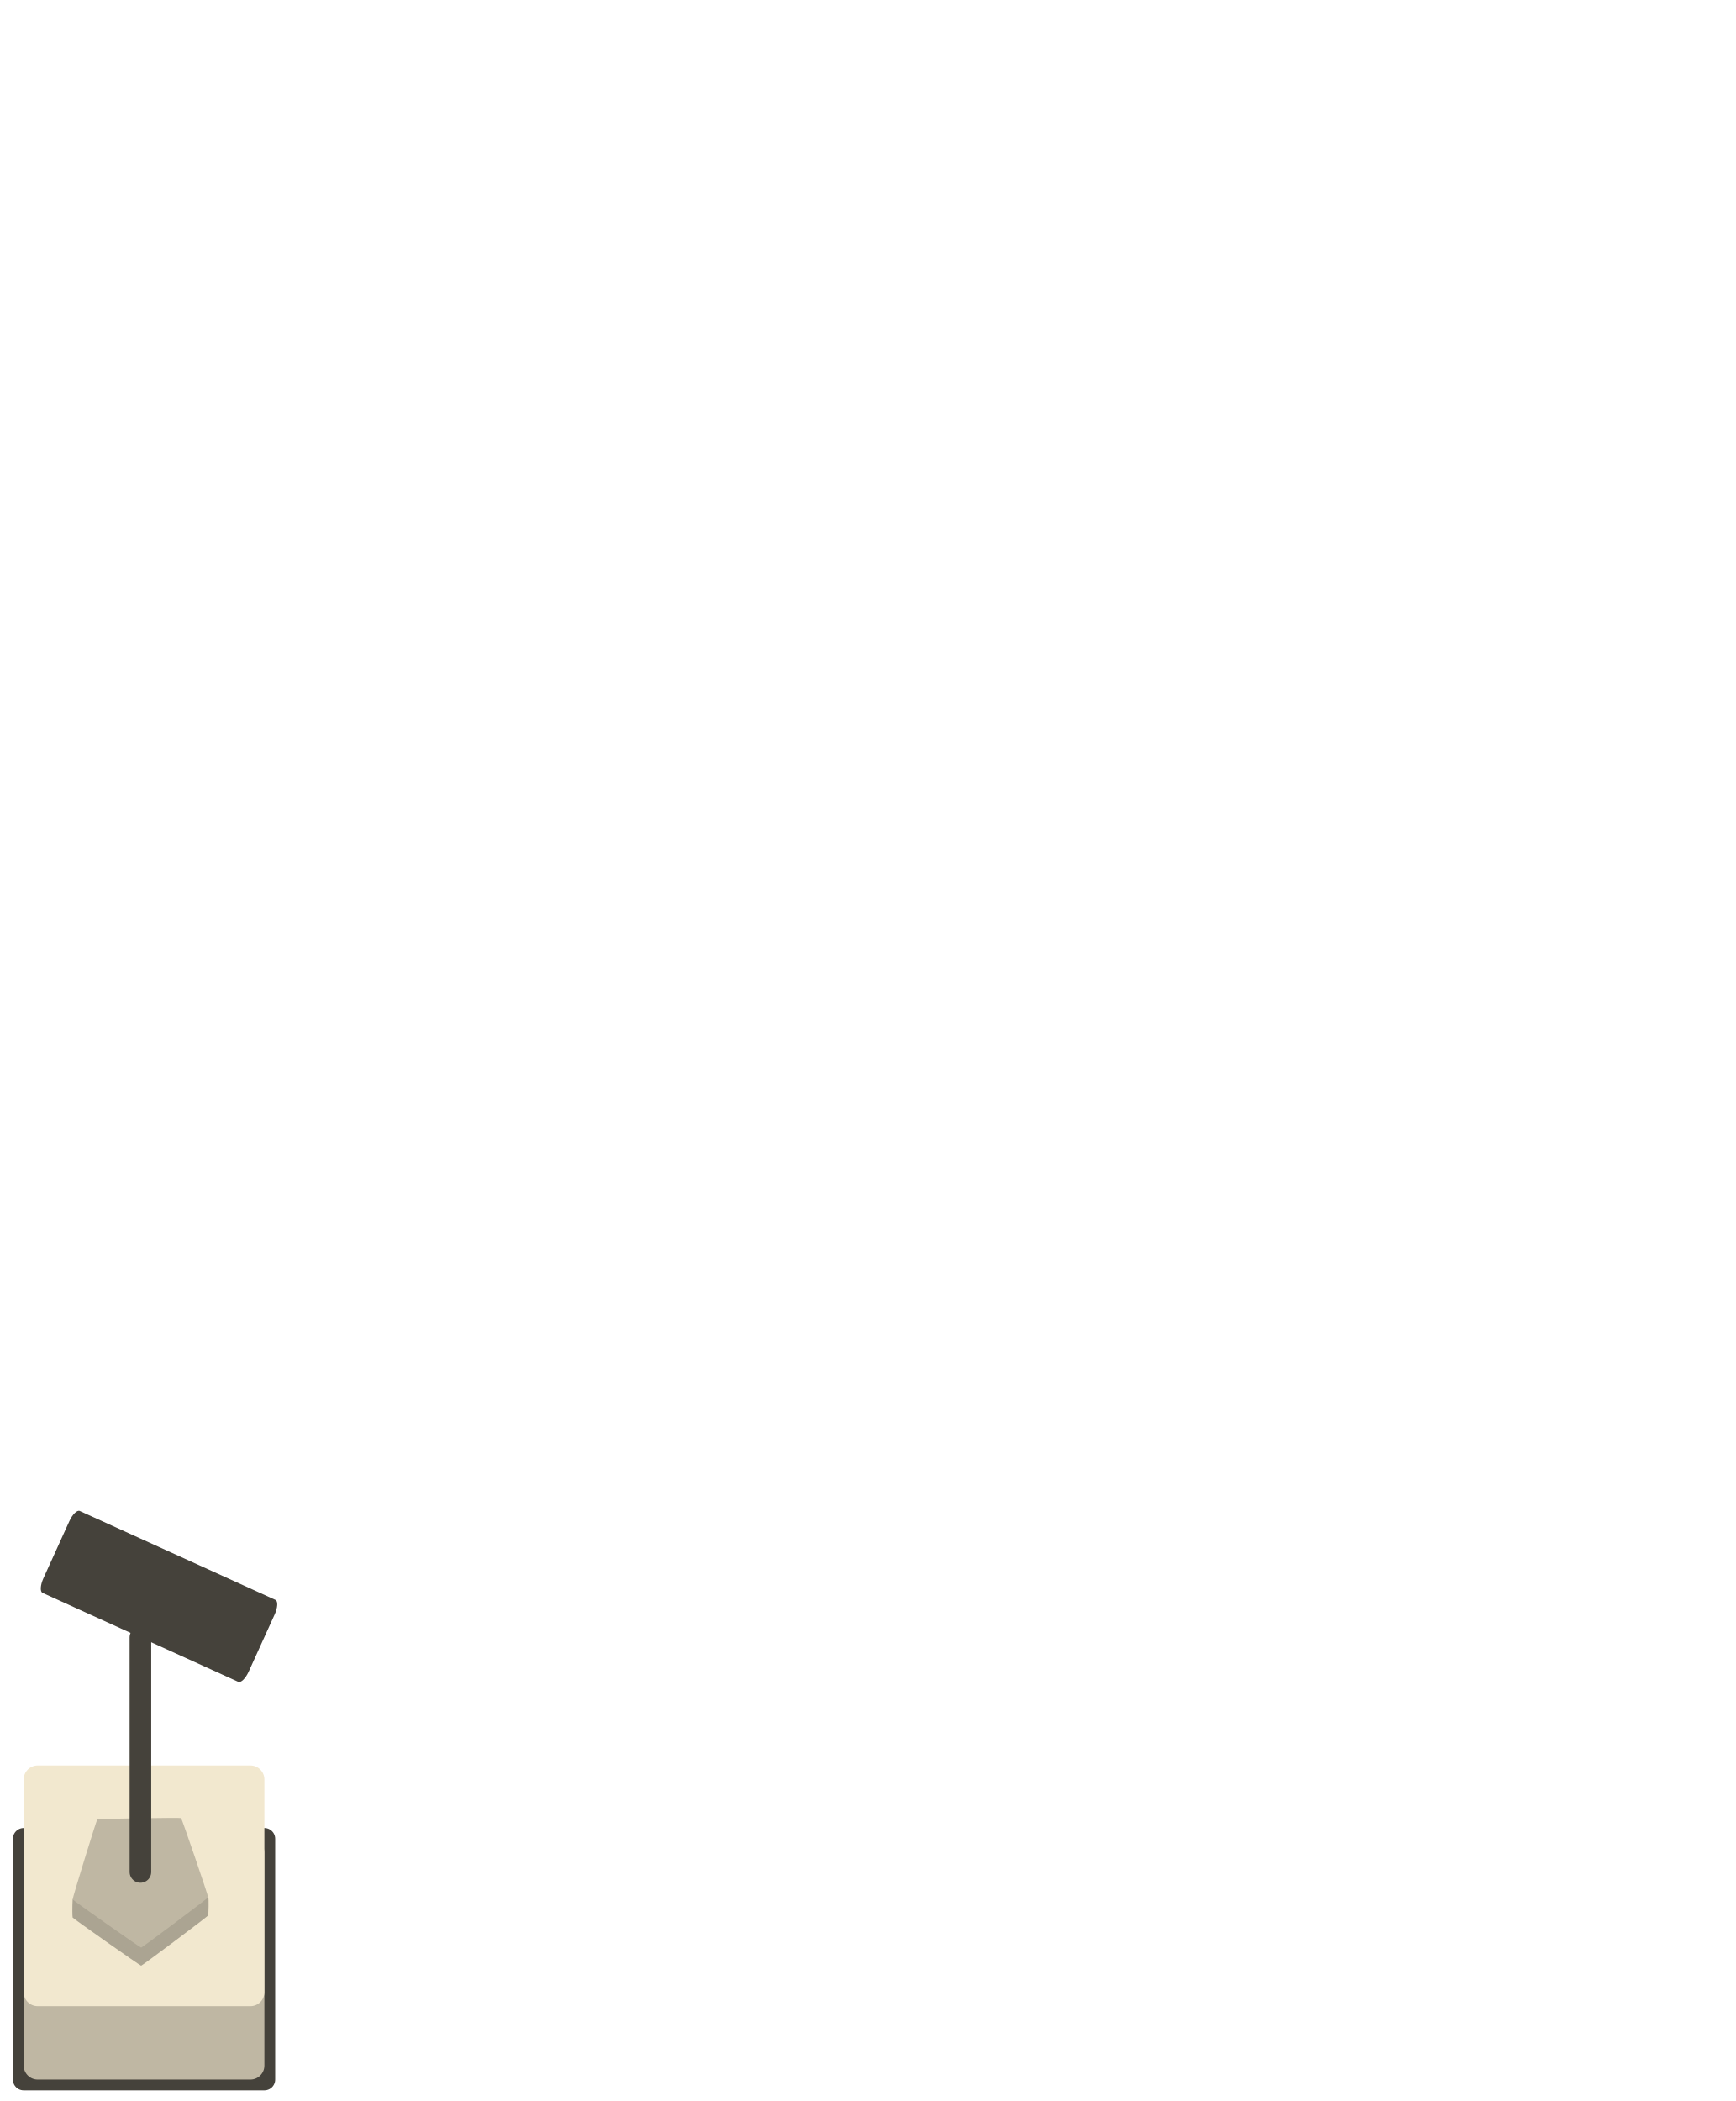
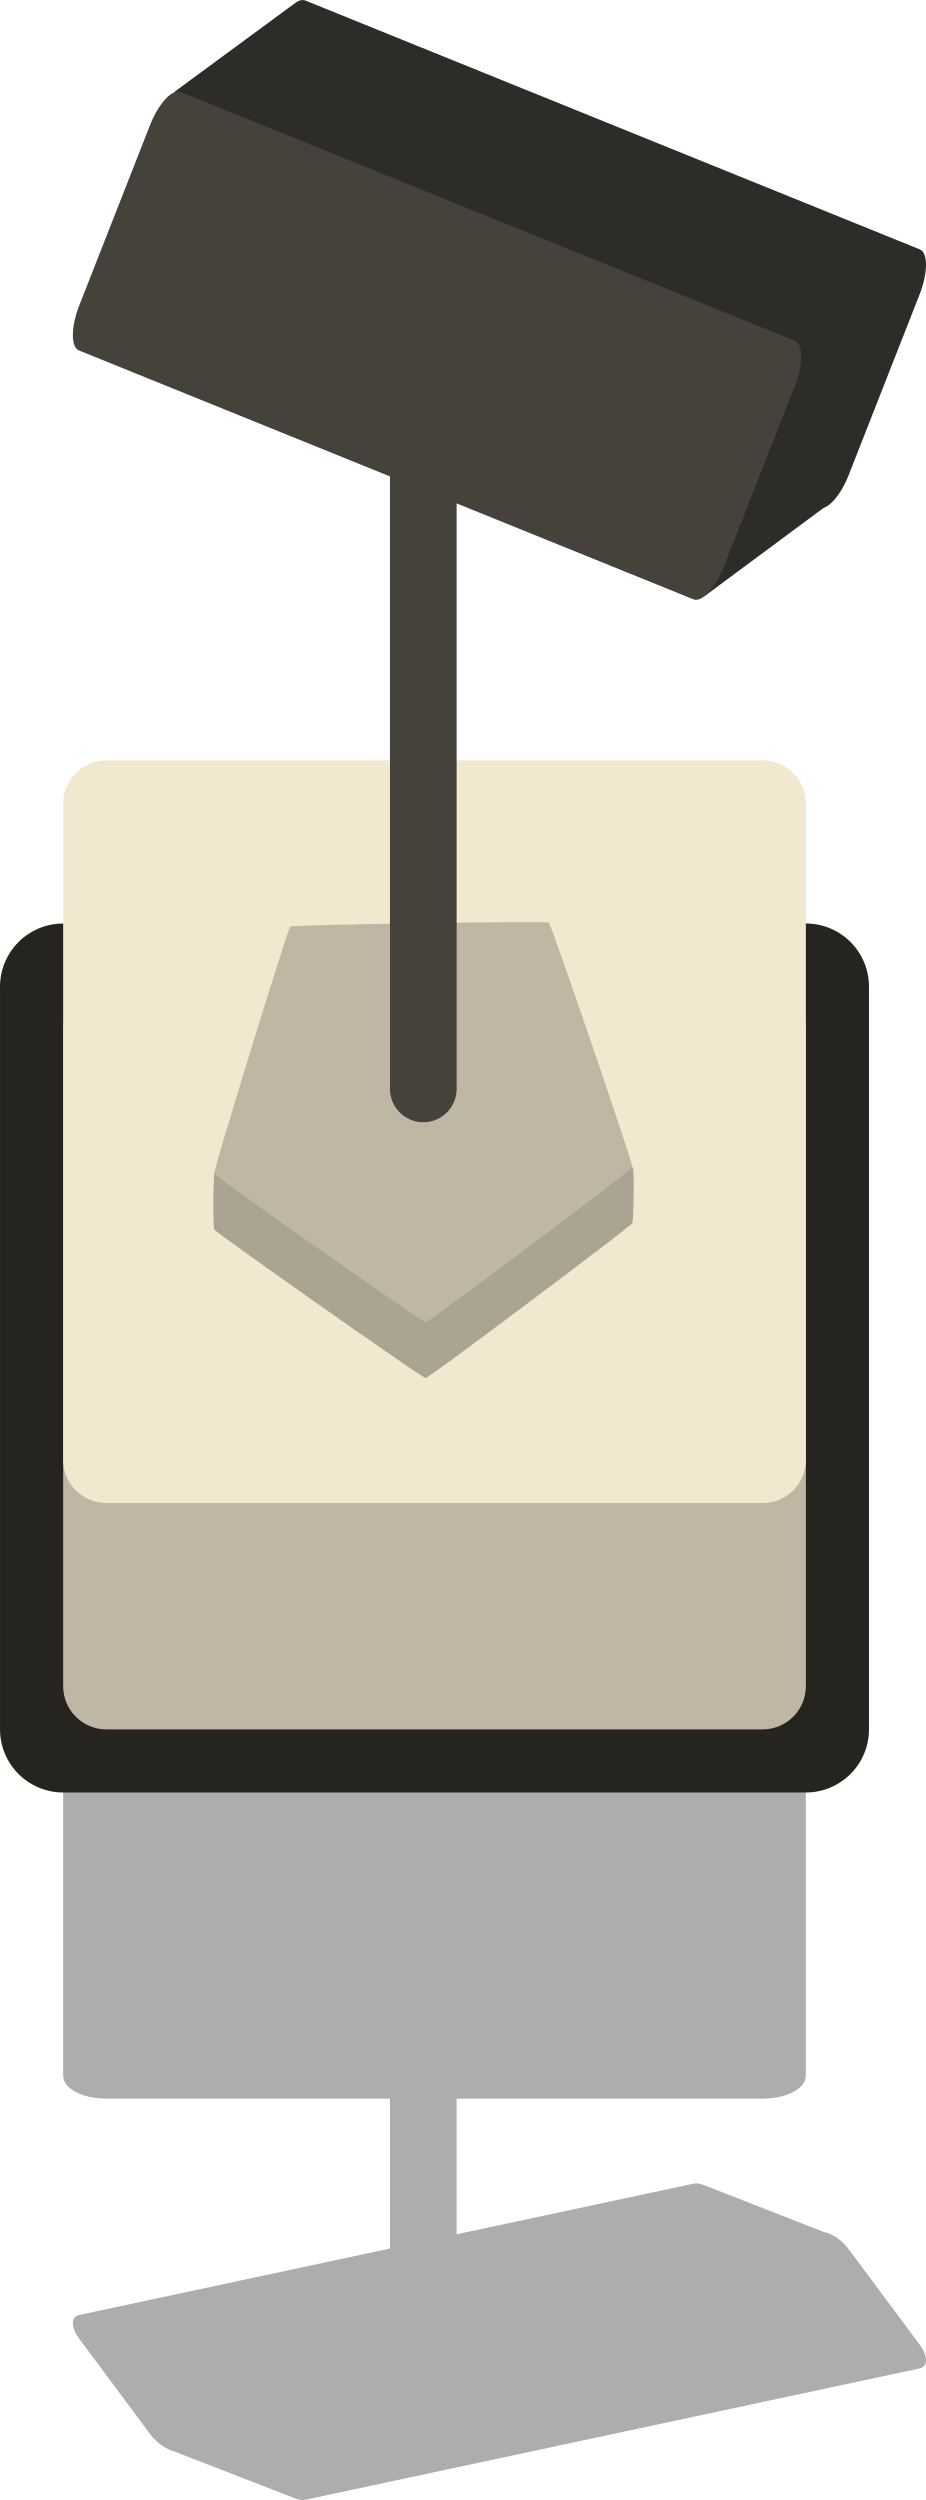
- <svg xmlns="http://www.w3.org/2000/svg" width="152.622mm" height="184.735mm" viewBox="0 0 152.622 184.735" version="1.1" id="svg1">
+ <svg xmlns="http://www.w3.org/2000/svg" width="26.39mm" height="71.25mm" viewBox="0 0 26.39 71.25" version="1.1" id="svg1">
  <defs id="defs1">
    </defs>
-   <g id="layer1" transform="translate(-63.5303,-39.4151)">
-     <path style="fill:#bfb7a3;fill-opacity:0;stroke:#45423b;stroke-width:1.9;stroke-linecap:square;stroke-linejoin:round;stroke-dasharray:none;stroke-opacity:1;paint-order:fill markers stroke" d="m 71.865,201.097 h -6.251 V 222.263 H 86.78 v -21.167 h -5.424" id="path277-82" />
+   <g id="layer1" transform="translate(-63.81378,-172.9768)">
+     <path d="m 72.427,244.227 c -0.068,-0.002 -0.143,-0.021 -0.22,-0.053 l -3.42,-1.328 0.013,-0.003 c -0.229,-0.041 -0.515,-0.235 -0.709,-0.496 l -2.016,-2.711 c -0.243,-0.326 -0.247,-0.63 -0.009,-0.681 l 8.861,-1.895 v -4.272 h -8.082 c -0.682,0 -1.231,-0.29 -1.231,-0.65 v -3.405 -6.469 -3.404 c 0,-0.36 0.549,-0.65 1.231,-0.65 h 18.704 c 0.682,0 1.231,0.29 1.231,0.65 v 3.404 6.469 3.405 c 0,0.36 -0.549,0.65 -1.231,0.65 h -8.721 v 3.866 l 6.752,-1.443 c 0.089,-0.019 0.199,1e-5 0.314,0.048 l 5.17e-4,2.6e-4 3.392,1.327 h 5.17e-4 c 0.092,0.015 0.192,0.056 0.294,0.115 v 2.8e-4 h 5.17e-4 5.17e-4 5.16e-4 5.17e-4 c 0.152,0.09 0.304,0.224 0.422,0.382 l 2.016,2.711 c 0.243,0.326 0.246,0.63 0.009,0.681 l -17.514,3.744 c -0.027,0.006 -0.057,0.008 -0.087,0.007 z" style="fill:#292724;fill-opacity:0.376;stroke:#45423b;stroke-width:0;stroke-linecap:round;stroke-linejoin:round;paint-order:fill markers stroke" id="path10" />
+     <path style="fill:#bfb7a3;fill-opacity:0;stroke:#25241f;stroke-width:3.6;stroke-linecap:square;stroke-linejoin:round;stroke-dasharray:none;stroke-opacity:1;paint-order:fill markers stroke" d="m 71.865,201.097 h -6.251 V 222.263 H 86.78 v -21.167 h -5.424" id="path277-82" />
    <rect style="fill:#bfb7a3;fill-opacity:1;stroke:#000000;stroke-width:0;stroke-linecap:square;stroke-linejoin:round;stroke-dasharray:none;stroke-opacity:1" id="rect1-5" width="21.167" height="21.167" x="65.614" y="201.097" ry="1.231" />
    <rect style="fill:#f2e8cf;fill-opacity:1;stroke:#000000;stroke-width:0;stroke-linecap:square;stroke-linejoin:round;stroke-dasharray:none;stroke-opacity:1" id="rect1-6-36" width="21.167" height="21.167" x="65.614" y="194.647" ry="1.231" />
    <path id="path279-7-1" style="fill:#aba492;stroke:#45423b;stroke-width:0;stroke-linecap:round;stroke-linejoin:round;paint-order:fill markers stroke" d="m 81.838,207.832 c -0.026,0.085 -5.805,4.42 -5.894,4.422 -0.088,0.001 -5.998,-4.155 -6.026,-4.239 -0.029,-0.084 -0.038,-0.958 0,-1.59 0.005,-0.088 11.848,-0.234 11.92,-0.183 0.072,0.051 0.026,1.506 0,1.59 z" />
    <path style="fill:#bfb7a3;fill-opacity:1;stroke:#45423b;stroke-width:0;stroke-linecap:round;stroke-linejoin:round;stroke-dasharray:none;stroke-opacity:1;paint-order:fill markers stroke" id="path279-4" d="m 33.021,23.012 c -0.026,0.085 -5.805,4.42 -5.894,4.422 -0.088,0.001 -5.998,-4.155 -6.026,-4.239 -0.029,-0.084 2.098,-6.988 2.169,-7.041 0.071,-0.053 7.295,-0.164 7.367,-0.113 0.072,0.051 2.41,6.887 2.384,6.972 z" transform="translate(48.81701,183.2296)" />
    <path style="fill:#bfb7a3;fill-opacity:1;stroke:#45423b;stroke-width:1.9;stroke-linecap:round;stroke-linejoin:round;stroke-dasharray:none;stroke-opacity:1;paint-order:fill markers stroke" d="M 75.878,204.01 V 183.383" id="path278-1" />
-     <rect style="fill:#45423b;fill-opacity:1;stroke:#45423b;stroke-width:0;stroke-linecap:round;stroke-linejoin:round;stroke-dasharray:none;stroke-opacity:1;paint-order:fill markers stroke" id="rect279" width="19.831" height="7.911" x="135.037" y="127.646" rx="0.463" ry="1.198" transform="rotate(24.44033)" />
+     <path id="rect279-4-1" style="fill:#2e2c28;stroke:#45423b;stroke-width:0;stroke-linecap:round;stroke-linejoin:round;paint-order:fill markers stroke" d="m 72.427,172.977 c -0.068,0.004 -0.143,0.04 -0.22,0.1 l -3.42,2.516 1.852,0.907 -1.008,2.568 c -0.243,0.618 -0.247,1.194 -0.009,1.29 l 15.748,6.378 -1.476,3.231 3.392,-2.515 5.01e-4,-2e-5 c 0.092,-0.029 0.192,-0.105 0.293,-0.218 4.33e-4,-4.9e-4 9.85e-4,-6.6e-4 0.002,-5.7e-4 l 5.18e-4,-2e-5 c 0.152,-0.17 0.304,-0.424 0.422,-0.724 l 2.016,-5.135 c 0.243,-0.618 0.247,-1.194 0.009,-1.29 l -17.514,-7.093 c -0.027,-0.011 -0.057,-0.015 -0.087,-0.013 z" />
+     <rect style="fill:#45423b;fill-opacity:1;stroke:#45423b;stroke-width:0;stroke-linecap:round;stroke-linejoin:round;stroke-dasharray:none;stroke-opacity:1;paint-order:fill markers stroke" id="rect279-4" width="19.822" height="7.915" x="-147.729" y="-144.793" rx="0.463" ry="1.199" transform="matrix(-0.9268682,-0.375387,0.3654622,-0.9308262,0,0)" />
  </g>
</svg>
